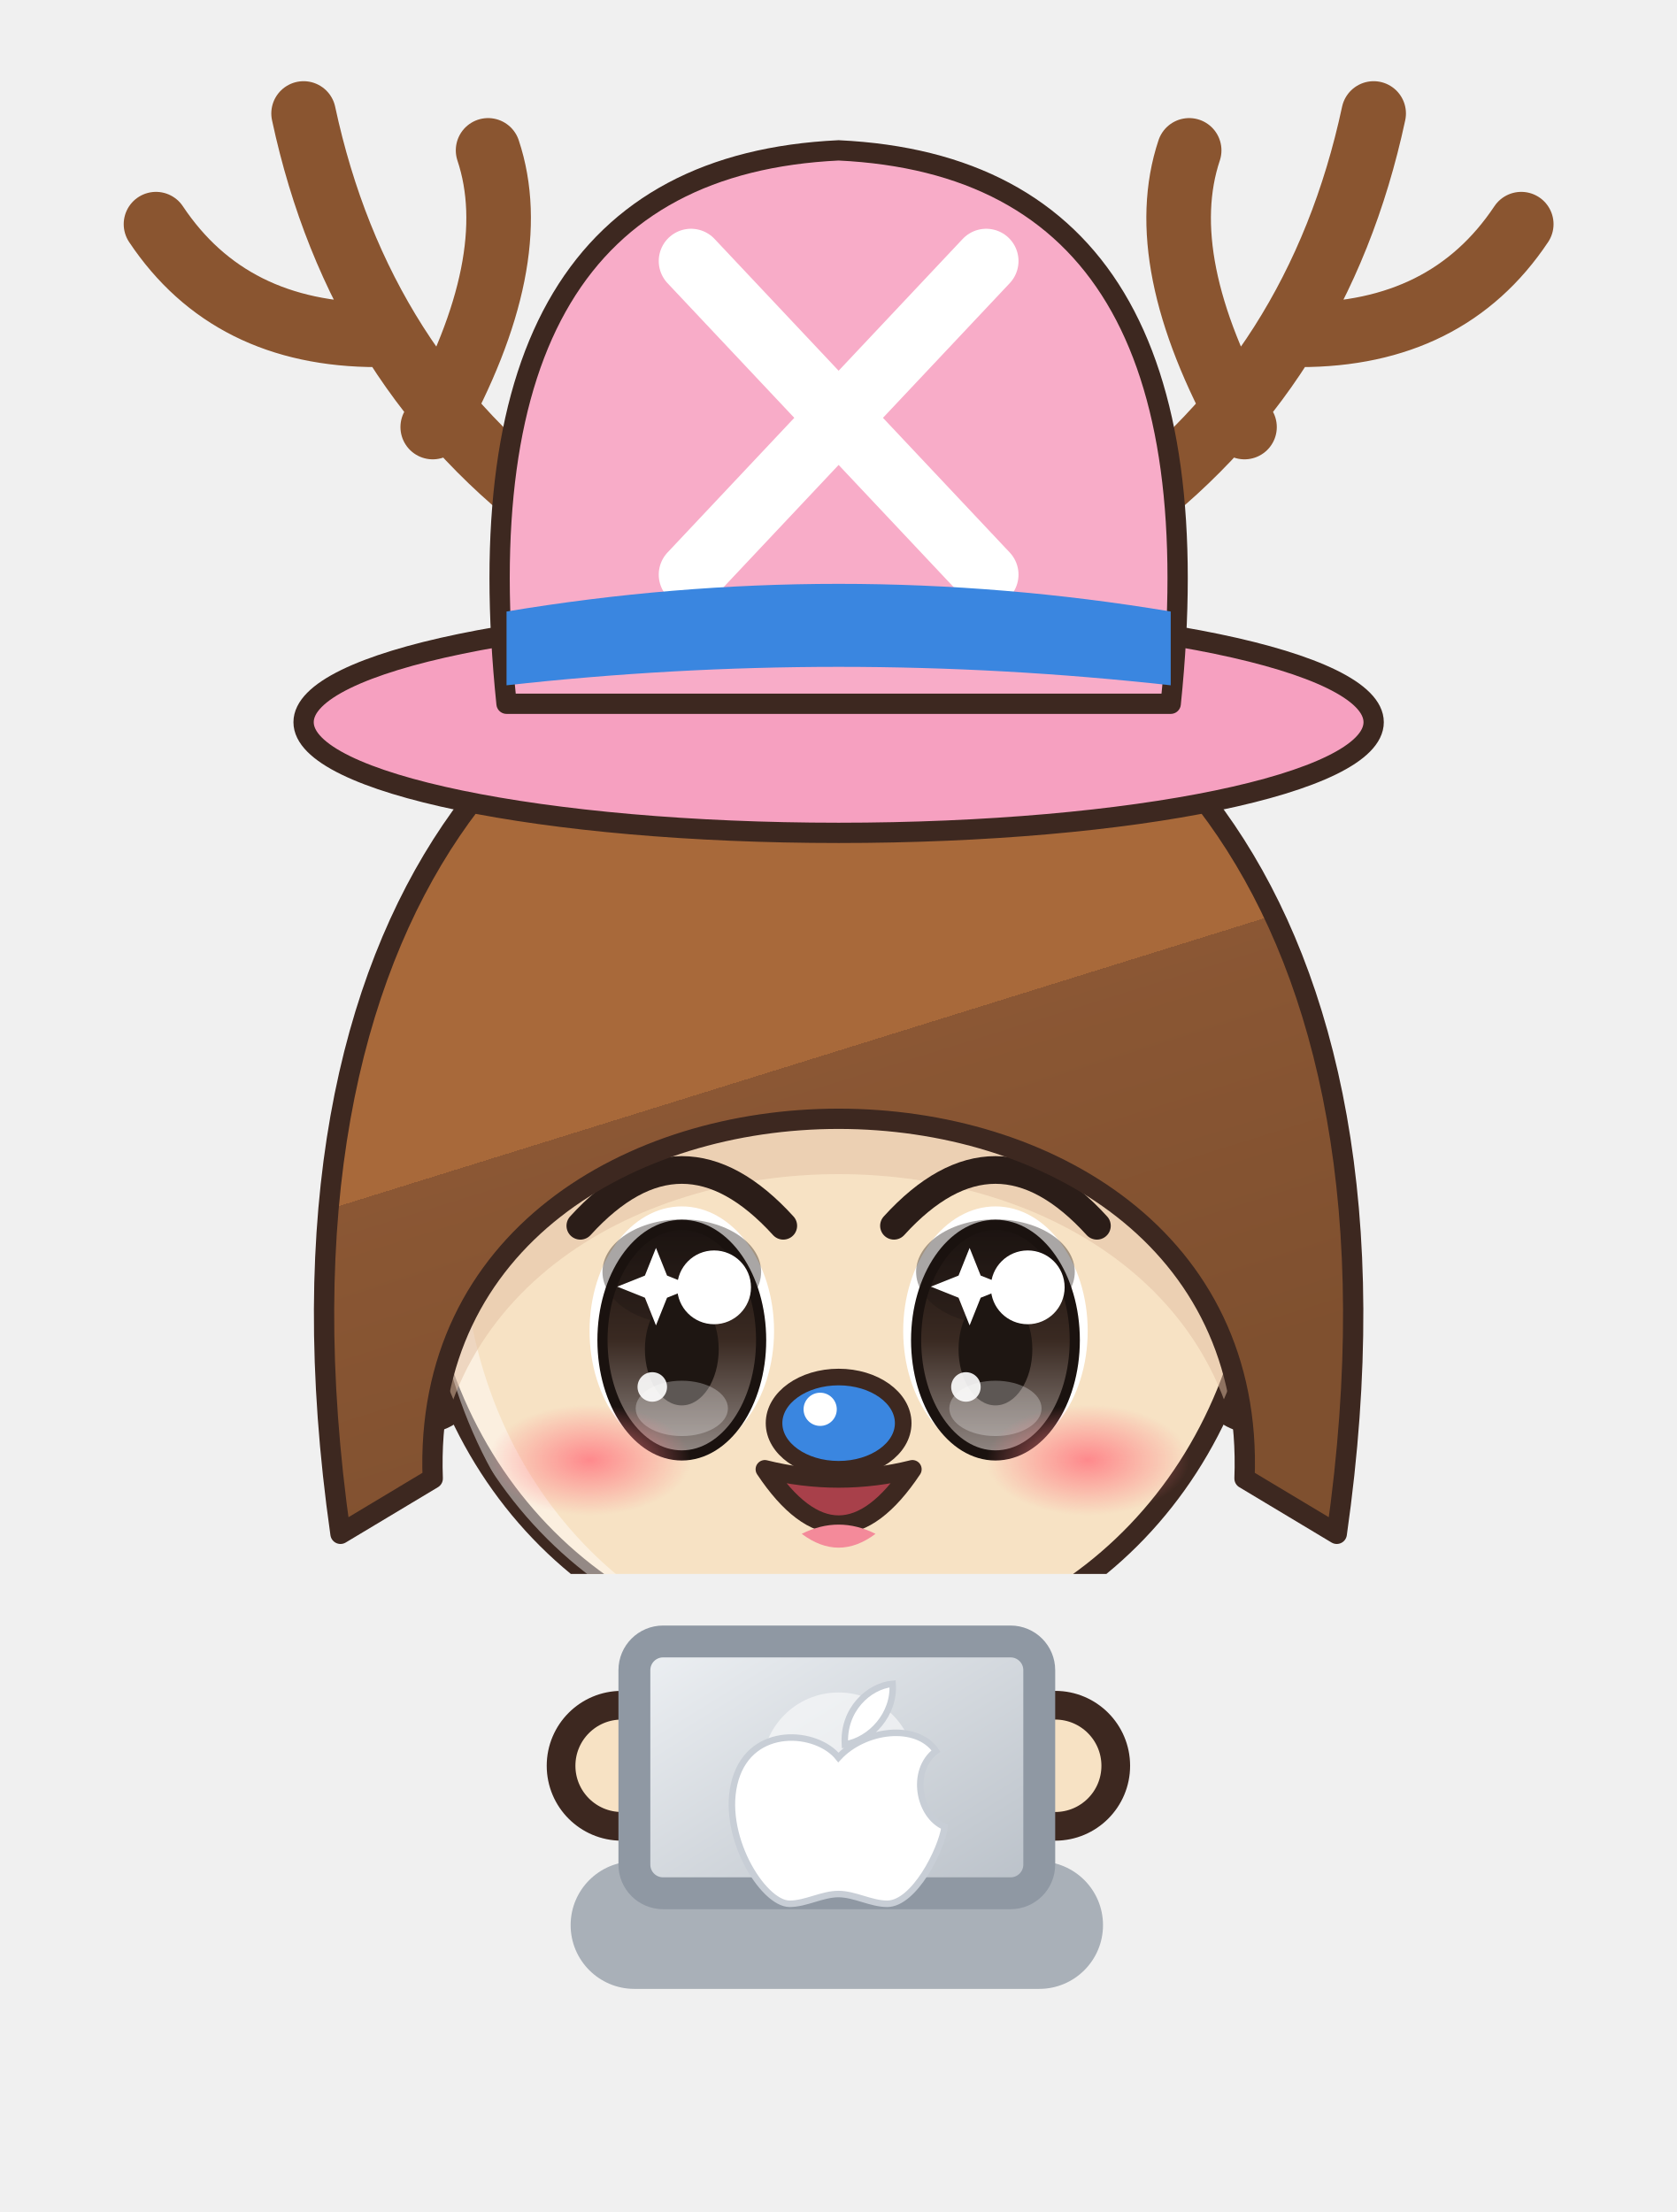
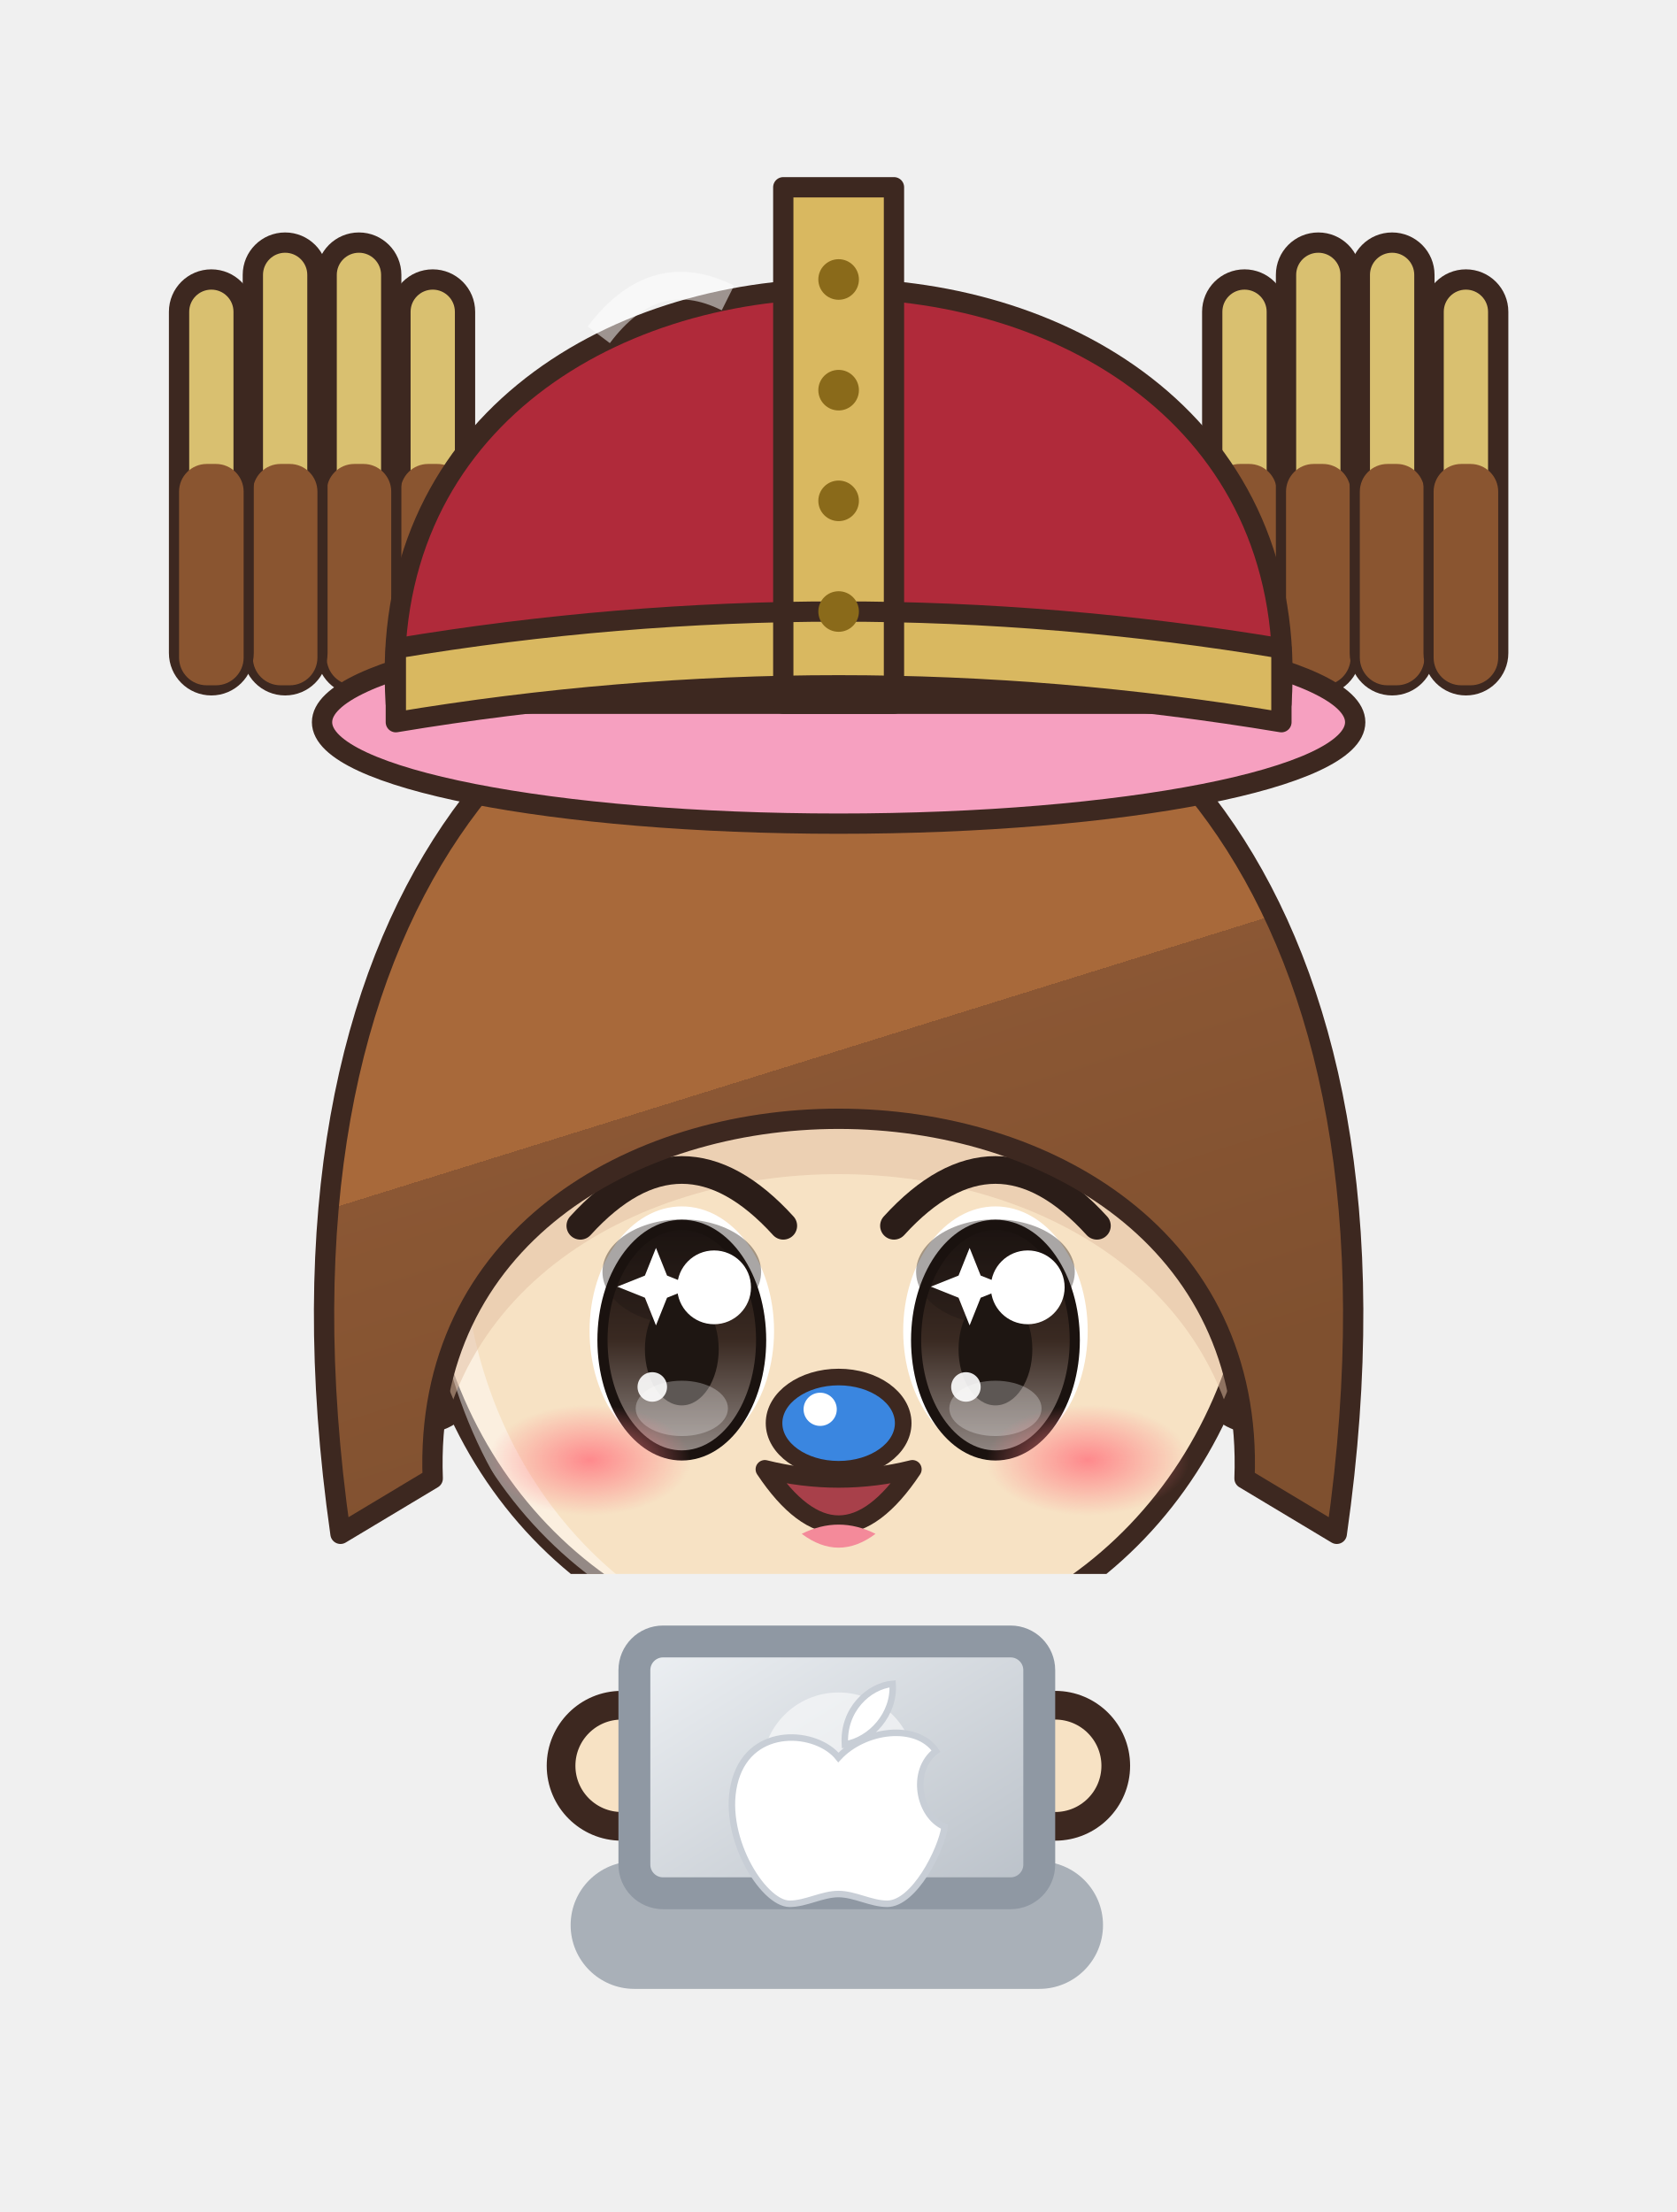
<svg xmlns="http://www.w3.org/2000/svg" viewBox="973.7 248.6 52.6 69.4" width="52.6" height="69.4">
  <svg x="973.7" y="248.6" viewBox="-120 -180 240 225.26" width="52.613" height="49.381">
    <defs>
      <linearGradient id="hair87" x1="0" y1="0" x2=".35" y2="1">
        <stop offset="0" stop-color="#b58159" />
        <stop offset=".16" stop-color="#b58159" />
        <stop offset=".16" stop-color="#a8693a" />
        <stop offset=".58" stop-color="#a8693a" />
        <stop offset=".58" stop-color="#8b5734" />
        <stop offset="1" stop-color="#7f502f" />
      </linearGradient>
      <radialGradient id="skin87" cx=".4" cy=".32" r=".85">
        <stop offset="0" stop-color="#f7e2c4" />
        <stop offset=".84" stop-color="#f7e2c4" />
        <stop offset=".84" stop-color="#eaccae" />
        <stop offset="1" stop-color="#eaccae" />
      </radialGradient>
      <linearGradient id="cloth87" x1="0" y1="0" x2=".45" y2="1">
        <stop offset="0" stop-color="#b58159" />
        <stop offset=".16" stop-color="#b58159" />
        <stop offset=".16" stop-color="#a8693a" />
        <stop offset=".6" stop-color="#a8693a" />
        <stop offset=".6" stop-color="#8e5835" />
        <stop offset="1" stop-color="#825030" />
      </linearGradient>
      <linearGradient id="iris87" x1="0" y1="0" x2="0" y2="1">
        <stop offset="0" stop-color="#1a120f" />
        <stop offset=".5" stop-color="#3a2a22" />
        <stop offset="1" stop-color="#928985" />
      </linearGradient>
      <linearGradient id="gold87" x1="0" y1="0" x2="1" y2="1">
        <stop offset="0" stop-color="#f6d27a" />
        <stop offset=".55" stop-color="#d9a63a" />
        <stop offset="1" stop-color="#a8761e" />
      </linearGradient>
      <linearGradient id="steel87" x1="0" y1="0" x2="1" y2="1">
        <stop offset="0" stop-color="#e4e8ee" />
        <stop offset=".5" stop-color="#9aa3ad" />
        <stop offset="1" stop-color="#5a606a" />
      </linearGradient>
      <linearGradient id="beard87" x1="0" y1="0" x2="0" y2="1">
        <stop offset="0" stop-color="#e6e6ea" />
        <stop offset="1" stop-color="#b8b8c2" />
      </linearGradient>
      <radialGradient id="hawkiris87" cx=".45" cy=".4" r=".7">
        <stop offset="0" stop-color="#ffe27a" />
        <stop offset=".6" stop-color="#e8a52a" />
        <stop offset="1" stop-color="#9a5a12" />
      </radialGradient>
      <linearGradient id="straw87" x1="0" y1="0" x2=".3" y2="1">
        <stop offset="0" stop-color="#ffe7aa" />
        <stop offset=".16" stop-color="#ffe7aa" />
        <stop offset=".16" stop-color="#ffe39a" />
        <stop offset=".58" stop-color="#ffe39a" />
        <stop offset=".58" stop-color="#e9b456" />
        <stop offset="1" stop-color="#d6a54f" />
      </linearGradient>
      <radialGradient id="blush87">
        <stop offset="0" stop-color="#ff7f86" stop-opacity=".9" />
        <stop offset="1" stop-color="#ff7f86" stop-opacity="0" />
      </radialGradient>
+       <pattern id="stripe87" width="12" height="10" patternUnits="userSpaceOnUse">
+         <rect width="6" height="10" fill="#e86aa0" />
+         <rect x="6" width="6" height="10" fill="#5a8ae0" />
+       </pattern>
      <clipPath id="face87">
        <path d="M -46,-4 C -47,-38 -25,-55 0,-55 C 25,-55 47,-38 46,-4 C 45,23 26,43 0,44 C -26,43 -45,23 -46,-4 Z" />
      </clipPath>
      <clipPath id="torso87">
        <path d="M -30,50 C -34,68 -28,94 -26,124 L 26,124 C 28,94 34,68 30,50 C 18,40 -18,40 -30,50 Z" />
      </clipPath>
    </defs>
    <ellipse cx="0" cy="208" rx="42" ry="7" fill="#000000" opacity=".16" />
    <g transform="translate(0,58.0) scale(1.320,1.320) translate(0,-44)" />
    <g transform="translate(0,205) scale(0.9,0.6) translate(0,-205)">
-       <path d="M -20.5,146 Q -21.5,174.0 -19,202 L -7,202 Q -4.5,174.0 -5.5,146 Z" fill="#a8693a" stroke="#3d2820" stroke-width="2.2" stroke-linejoin="round" />
-       <path d="M -23.5,118 Q -24.5,138.0 -23,158 L -3,158 Q -1.5,138.0 -2.5,118 Z" fill="#e88aa8" stroke="#3d2820" stroke-width="2.2" stroke-linejoin="round" />
-       <path d="M -9.5,124 L -9.5,154" stroke="#000000" stroke-width="4" opacity=".12" stroke-linecap="round" />
+       <path d="M -24,44 Q -60,54 -64,176 L -64.0,176.0 L -56.9,184.0 L -49.8,176.0 L -42.7,184.0 L -35.6,176.0 L -28.4,184.0 L -21.3,176.0 L -14.2,184.0 L -7.1,176.0 L 0.0,184.0 L 7.1,176.0 L 14.2,184.0 L 21.3,176.0 L 28.4,184.0 L 35.6,176.0 L 42.7,184.0 L 49.8,176.0 L 56.9,184.0 L 64.0,176.0 Q 60,54 24,44 Z" fill="#efeaf6" stroke="#3d2820" stroke-width="2" stroke-linejoin="round" />
+       <path d="M -54,168 Q -50,100 -26,56" stroke="#a7a3ac" stroke-width="2.2" fill="none" opacity=".55" />
+       <path d="M 54,168 Q 50,100 26,56" stroke="#a7a3ac" stroke-width="2.2" fill="none" opacity=".55" />
+       <path d="M -34.3,76 l -5,4 l 4,4" stroke="#a7a3ac" stroke-width="1.4" fill="none" opacity=".6" />
+       <path d="M -38.9,92 l -5,4 l 4,4" stroke="#a7a3ac" stroke-width="1.4" fill="none" opacity=".6" />
+       <path d="M -42.9,108 l -5,4 l 4,4" stroke="#a7a3ac" stroke-width="1.4" fill="none" opacity=".6" />
+       <path d="M -46.4,124 l -5,4 l 4,4" stroke="#a7a3ac" stroke-width="1.4" fill="none" opacity=".6" />
+       <path d="M -49.6,140 l -5,4 l 4,4" stroke="#a7a3ac" stroke-width="1.4" fill="none" opacity=".6" />
+       <path d="M -52.5,156 l -5,4 l 4,4" stroke="#a7a3ac" stroke-width="1.4" fill="none" opacity=".6" />
+       <path d="M 34.3,76 l 5,4 l -4,4" stroke="#a7a3ac" stroke-width="1.4" fill="none" opacity=".6" />
+       <path d="M 38.9,92 l 5,4 l -4,4" stroke="#a7a3ac" stroke-width="1.4" fill="none" opacity=".6" />
+       <path d="M 42.9,108 l 5,4 l -4,4" stroke="#a7a3ac" stroke-width="1.4" fill="none" opacity=".6" />
+       <path d="M 46.4,124 l 5,4 l -4,4" stroke="#a7a3ac" stroke-width="1.4" fill="none" opacity=".6" />
+       <path d="M 49.6,140 l 5,4 l -4,4" stroke="#a7a3ac" stroke-width="1.4" fill="none" opacity=".6" />
+       <path d="M 52.5,156 l 5,4 l -4,4" stroke="#a7a3ac" stroke-width="1.4" fill="none" opacity=".6" />
+       <path d="M -24,118 Q -32,150 -25,176 L -1,176 Q 6,150 -2,118 Z" fill="url(#stripe87)" stroke="#3d2820" stroke-width="2.2" stroke-linejoin="round" />
+       <path d="M -19,172 Q -20,187.0 -18,202 L -8,202 Q -6,187.0 -7,172 Z" fill="#a8693a" stroke="#3d2820" stroke-width="2.2" stroke-linejoin="round" />
      <ellipse cx="-13" cy="205" rx="11" ry="6" fill="#6a4228" stroke="#3d2820" stroke-width="2.2" stroke-linejoin="round" />
-       <path d="M 5.5,146 Q 4.5,174.0 7,202 L 19,202 Q 21.5,174.0 20.5,146 Z" fill="#a8693a" stroke="#3d2820" stroke-width="2.2" stroke-linejoin="round" />
-       <path d="M 2.5,118 Q 1.5,138.0 3,158 L 23,158 Q 24.5,138.0 23.5,118 Z" fill="#e88aa8" stroke="#3d2820" stroke-width="2.2" stroke-linejoin="round" />
-       <path d="M 16.5,124 L 16.5,154" stroke="#000000" stroke-width="4" opacity=".12" stroke-linecap="round" />
+       <path d="M 2,118 Q -6,150 1,176 L 25,176 Q 32,150 24,118 Z" fill="url(#stripe87)" stroke="#3d2820" stroke-width="2.2" stroke-linejoin="round" />
+       <path d="M 7,172 Q 6,187.0 8,202 L 18,202 Q 20,187.0 19,172 Z" fill="#a8693a" stroke="#3d2820" stroke-width="2.2" stroke-linejoin="round" />
      <ellipse cx="13" cy="205" rx="11" ry="6" fill="#6a4228" stroke="#3d2820" stroke-width="2.2" stroke-linejoin="round" />
      <path d="M -30,50 C -34,68 -28,94 -26,124 L 26,124 C 28,94 34,68 30,50 C 18,40 -18,40 -30,50 Z" fill="url(#cloth87)" stroke="#3d2820" stroke-width="2.2" stroke-linejoin="round" />
      <ellipse cx="0" cy="84" rx="20" ry="26" fill="#f2d6b0" />
      <g clip-path="url(#torso87)">
        <path d="M -30,50 C -34,68 -28,94 -26,124 L 26,124 C 28,94 34,68 30,50 C 18,40 -18,40 -30,50 Z" transform="translate(4,3)" fill="none" stroke="#ffffff" stroke-width="5" opacity=".3" />
        <path d="M -30,50 C -34,68 -28,94 -26,124 L 26,124 C 28,94 34,68 30,50 C 18,40 -18,40 -30,50 Z" transform="translate(-6,-2)" fill="none" stroke="#000000" stroke-width="9" opacity=".13" />
      </g>
+       <rect x="-29" y="103" width="58" height="10" fill="#8a5a3a" stroke="#3d2820" stroke-width="1.8" />
+       <rect x="-6" y="102" width="12" height="12" rx="1.5" fill="none" stroke="#e6c25a" stroke-width="2.4" />
+       <circle cx="-38.0" cy="46.0" r="8" fill="#efeaf6" stroke="#aca8b1" stroke-width="1.2" />
+       <circle cx="-28.5" cy="49.9" r="8" fill="#efeaf6" stroke="#aca8b1" stroke-width="1.2" />
+       <circle cx="-19.0" cy="52.8" r="8" fill="#efeaf6" stroke="#aca8b1" stroke-width="1.2" />
+       <circle cx="-9.5" cy="54.4" r="8" fill="#efeaf6" stroke="#aca8b1" stroke-width="1.2" />
+       <circle cx="0.0" cy="55.0" r="8" fill="#efeaf6" stroke="#aca8b1" stroke-width="1.2" />
+       <circle cx="9.5" cy="54.4" r="8" fill="#efeaf6" stroke="#aca8b1" stroke-width="1.2" />
+       <circle cx="19.0" cy="52.8" r="8" fill="#efeaf6" stroke="#aca8b1" stroke-width="1.2" />
+       <circle cx="28.5" cy="49.9" r="8" fill="#efeaf6" stroke="#aca8b1" stroke-width="1.2" />
+       <circle cx="38.0" cy="46.0" r="8" fill="#efeaf6" stroke="#aca8b1" stroke-width="1.2" />
      <path d="M -28,54 L -38,84 L -31,102" stroke="#3d2820" stroke-width="17" fill="none" stroke-linecap="round" stroke-linejoin="round" />
      <path d="M -28,54 L -38,84 L -31,102" stroke="url(#cloth87)" stroke-width="12.6" fill="none" stroke-linecap="round" stroke-linejoin="round" />
      <path d="M -28,54 L -38,84 L -31,102" transform="translate(-2.6,-1)" stroke="#ffffff" stroke-width="2.6" fill="none" stroke-linecap="round" stroke-linejoin="round" opacity=".28" />
      <path d="M 28,54 L 38,84 L 31,102" stroke="#3d2820" stroke-width="17" fill="none" stroke-linecap="round" stroke-linejoin="round" />
      <path d="M 28,54 L 38,84 L 31,102" stroke="url(#cloth87)" stroke-width="12.6" fill="none" stroke-linecap="round" stroke-linejoin="round" />
      <path d="M 28,54 L 38,84 L 31,102" transform="translate(-2.6,-1)" stroke="#ffffff" stroke-width="2.6" fill="none" stroke-linecap="round" stroke-linejoin="round" opacity=".28" />
      <circle cx="-31" cy="102" r="8.5" fill="url(#skin87)" stroke="#3d2820" stroke-width="2.2" />
      <circle cx="31" cy="102" r="8.5" fill="url(#skin87)" stroke="#3d2820" stroke-width="2.2" />
      <path d="M -44,64 L -32,62 L -31,72 L -43,74 Z" fill="#5cb87a" stroke="#3d2820" stroke-width="1.4" />
      <path d="M -10,34 L 10,34 L 9,46 Q 0,50 -9,46 Z" fill="#eaccae" />
    </g>
    <g transform="translate(0,58.0) scale(1.320,1.320) translate(0,-44)">
      <ellipse cx="-45" cy="8" rx="7" ry="10" fill="url(#skin87)" stroke="#3d2820" stroke-width="2.2" stroke-linejoin="round" />
      <ellipse cx="45" cy="8" rx="7" ry="10" fill="url(#skin87)" stroke="#3d2820" stroke-width="2.2" stroke-linejoin="round" />
      <path d="M -46,-4 C -47,-38 -25,-55 0,-55 C 25,-55 47,-38 46,-4 C 45,23 26,43 0,44 C -26,43 -45,23 -46,-4 Z" fill="url(#skin87)" stroke="#3d2820" stroke-width="2.2" stroke-linejoin="round" />
      <g clip-path="url(#face87)">
        <path d="M -46,-4 C -47,-38 -25,-55 0,-55 C 25,-55 47,-38 46,-4 C 45,23 26,43 0,44 C -26,43 -45,23 -46,-4 Z" transform="translate(3.5,2.5)" fill="none" stroke="#ffffff" stroke-width="3.4" opacity=".45" />
      </g>
      <g clip-path="url(#face87)">
        <path d="M -54,30 C -64,-40 -30,-70 0,-70 C 30,-70 64,-40 54,30 L 44,24 C 46,-28 -46,-28 -44,24 Z" transform="translate(0,6)" fill="#e1bea1" opacity=".5" />
      </g>
      <ellipse cx="-17" cy="8" rx="10" ry="13.5" fill="#ffffff" />
      <ellipse cx="-17" cy="9" rx="8.6" ry="12.5" fill="url(#iris87)" />
      <ellipse cx="-17" cy="1.6" rx="8.6" ry="5.7" fill="#1e1612" opacity=".38" />
      <ellipse cx="-17" cy="9" rx="8.6" ry="12.5" fill="none" stroke="#1a120f" stroke-width="1.1" />
      <ellipse cx="-17" cy="10" rx="4" ry="6.075" fill="#1e1612" />
      <ellipse cx="-17" cy="16.4" rx="5" ry="3.0" fill="#ffffff" opacity=".28" />
      <circle cx="-13.5" cy="3.275" r="4" fill="#ffffff" />
      <circle cx="-20.2" cy="14.075" r="1.6" fill="#ffffff" opacity=".9" />
      <path d="M -21,2 l 1.2,-3 l 1.2,3 l 3,1.2 l -3,1.2 l -1.2,3 l -1.2,-3 l -3,-1.2 Z" fill="#ffffff" />
      <path d="M -28,-3.4 Q -17,-15.5 -6,-3.4" stroke="#2b1d18" stroke-width="3" fill="none" stroke-linecap="round" />
      <path d="M -25,-19.5 Q -17,-23.5 -9,-19.5" stroke="#6f462a" stroke-width="2.4" fill="none" stroke-linecap="round" />
      <ellipse cx="17" cy="8" rx="10" ry="13.5" fill="#ffffff" />
      <ellipse cx="17" cy="9" rx="8.6" ry="12.5" fill="url(#iris87)" />
      <ellipse cx="17" cy="1.6" rx="8.6" ry="5.7" fill="#1e1612" opacity=".38" />
      <ellipse cx="17" cy="9" rx="8.6" ry="12.5" fill="none" stroke="#1a120f" stroke-width="1.1" />
      <ellipse cx="17" cy="10" rx="4" ry="6.075" fill="#1e1612" />
      <ellipse cx="17" cy="16.4" rx="5" ry="3.0" fill="#ffffff" opacity=".28" />
      <circle cx="20.5" cy="3.275" r="4" fill="#ffffff" />
      <circle cx="13.8" cy="14.075" r="1.6" fill="#ffffff" opacity=".9" />
      <path d="M 13,2 l 1.2,-3 l 1.2,3 l 3,1.2 l -3,1.2 l -1.2,3 l -1.2,-3 l -3,-1.2 Z" fill="#ffffff" />
      <path d="M 6,-3.4 Q 17,-15.5 28,-3.4" stroke="#2b1d18" stroke-width="3" fill="none" stroke-linecap="round" />
      <path d="M 9,-19.5 Q 17,-23.5 25,-19.5" stroke="#6f462a" stroke-width="2.4" fill="none" stroke-linecap="round" />
      <path d="M -8,23 Q 0,35 8,23 Q 0,25 -8,23 Z" fill="#a8404a" stroke="#3d2820" stroke-width="2" stroke-linejoin="round" />
      <path d="M -4,30 Q 0,33 4,30 Q 0,28 -4,30 Z" fill="#f48a9a" />
      <ellipse cx="-27" cy="22" rx="11" ry="6" fill="url(#blush87)" opacity="1.00" />
      <ellipse cx="27" cy="22" rx="11" ry="6" fill="url(#blush87)" opacity="1.00" />
      <ellipse cx="0" cy="18" rx="7" ry="5" fill="#3a86e0" stroke="#3d2820" stroke-width="1.8" />
      <circle cx="-2" cy="16.5" r="1.8" fill="#ffffff" />
      <path d="M -54,30 C -64,-40 -30,-70 0,-70 C 30,-70 64,-40 54,30 L 44,24 C 46,-28 -46,-28 -44,24 Z" fill="url(#hair87)" stroke="#3d2820" stroke-width="2.2" stroke-linejoin="round" />
-       <path d="M -30,-80 Q -52,-96 -58,-124 M -50,-100 Q -66,-100 -74,-112 M -44,-90 Q -34,-108 -38,-120" stroke="#8a5530" stroke-width="7" fill="none" stroke-linecap="round" />
-       <path d="M 30,-80 Q 52,-96 58,-124 M 50,-100 Q 66,-100 74,-112 M 44,-90 Q 34,-108 38,-120" stroke="#8a5530" stroke-width="7" fill="none" stroke-linecap="round" />
-       <ellipse cx="0" cy="-58" rx="58" ry="12" fill="#f6a0c0" stroke="#3d2820" stroke-width="2.2" stroke-linejoin="round" />
-       <path d="M -36,-60 Q -42,-118 0,-120 Q 42,-118 36,-60 Z" fill="#f8acc8" stroke="#3d2820" stroke-width="2.2" stroke-linejoin="round" />
-       <path d="M -16,-108 L 16,-74 M 16,-108 L -16,-74" stroke="#ffffff" stroke-width="7" stroke-linecap="round" />
-       <path d="M -36,-70 Q 0,-76 36,-70 L 36,-62 Q 0,-66 -36,-62 Z" fill="#3a86e0" />
+       <rect x="-47.5" y="-106.0" width="7" height="44.0" rx="3.5" fill="#d9c070" stroke="#3d2820" stroke-width="2.2" stroke-linejoin="round" />
+       <rect x="-47.5" y="-86" width="7" height="24" rx="3" fill="#8a5530" />
+       <rect x="-55.5" y="-110.0" width="7" height="48.0" rx="3.5" fill="#d9c070" stroke="#3d2820" stroke-width="2.2" stroke-linejoin="round" />
+       <rect x="-55.5" y="-86" width="7" height="24" rx="3" fill="#8a5530" />
+       <rect x="-63.5" y="-110.0" width="7" height="48.0" rx="3.5" fill="#d9c070" stroke="#3d2820" stroke-width="2.2" stroke-linejoin="round" />
+       <rect x="-63.5" y="-86" width="7" height="24" rx="3" fill="#8a5530" />
+       <rect x="-71.5" y="-106.0" width="7" height="44.0" rx="3.5" fill="#d9c070" stroke="#3d2820" stroke-width="2.2" stroke-linejoin="round" />
+       <rect x="-71.5" y="-86" width="7" height="24" rx="3" fill="#8a5530" />
+       <rect x="40.5" y="-106.0" width="7" height="44.0" rx="3.5" fill="#d9c070" stroke="#3d2820" stroke-width="2.2" stroke-linejoin="round" />
+       <rect x="40.5" y="-86" width="7" height="24" rx="3" fill="#8a5530" />
+       <rect x="48.5" y="-110.0" width="7" height="48.0" rx="3.5" fill="#d9c070" stroke="#3d2820" stroke-width="2.2" stroke-linejoin="round" />
+       <rect x="48.5" y="-86" width="7" height="24" rx="3" fill="#8a5530" />
+       <rect x="56.5" y="-110.0" width="7" height="48.0" rx="3.5" fill="#d9c070" stroke="#3d2820" stroke-width="2.2" stroke-linejoin="round" />
+       <rect x="56.5" y="-86" width="7" height="24" rx="3" fill="#8a5530" />
+       <rect x="64.5" y="-106.0" width="7" height="44.0" rx="3.5" fill="#d9c070" stroke="#3d2820" stroke-width="2.2" stroke-linejoin="round" />
+       <rect x="64.5" y="-86" width="7" height="24" rx="3" fill="#8a5530" />
+       <ellipse cx="0" cy="-58" rx="56" ry="11" fill="#f6a0c0" stroke="#3d2820" stroke-width="2.2" stroke-linejoin="round" />
+       <path d="M -48,-60 C -52,-120 52,-120 48,-60 Z" fill="#b02a3a" stroke="#3d2820" stroke-width="2.2" stroke-linejoin="round" />
+       <path d="M -6,-116 L 6,-116 L 6,-60 L -6,-60 Z M -48,-66 Q 0,-74 48,-66 L 48,-58 Q 0,-66 -48,-58 Z" fill="#d9b860" stroke="#3d2820" stroke-width="2.2" stroke-linejoin="round" />
+       <circle cx="0" cy="-106" r="2.2" fill="#8a6a1a" />
+       <circle cx="0" cy="-94" r="2.2" fill="#8a6a1a" />
+       <circle cx="0" cy="-82" r="2.2" fill="#8a6a1a" />
+       <circle cx="0" cy="-70" r="2.2" fill="#8a6a1a" />
+       <path d="M -26,-100 Q -20,-108 -12,-104" stroke="#ffffff" stroke-width="3" opacity=".5" fill="none" />
    </g>
    <g transform="translate(0,205) scale(0.9,0.6) translate(0,-205)" />
  </svg>
  <circle cx="993.2" cy="304.0" r="1.9" fill="#f7e2c4" stroke="#3d2820" stroke-width="0.9" />
  <circle cx="1006.8" cy="304.0" r="1.9" fill="#f7e2c4" stroke="#3d2820" stroke-width="0.9" />
  <defs>
    <linearGradient id="lp88" x1="0" y1="0" x2="1" y2="1">
      <stop offset="0" stop-color="#eef1f4" />
      <stop offset="1" stop-color="#b9c0c8" />
    </linearGradient>
  </defs>
  <rect x="991.6" y="307.0" width="16.7" height="4" rx="2" fill="#a9b0b8" />
  <rect x="993.6" y="300.1" width="12.7" height="7.9" rx="0.9" fill="url(#lp88)" stroke="#8f98a3" stroke-width="1" />
  <ellipse cx="1000.005" cy="304.1" rx="2.4" ry="2.4" fill="#ffffff" opacity=".55" />
  <path d="M 0,-4 C -2,-6.5 -8,-7 -9.5,-2 C -11,3 -7,9.5 -4.5,9.5 C -3,9.5 -1.5,8.6 0,8.6 C 1.5,8.6 3,9.5 4.5,9.5 C 7,9.5 9.5,4.5 9.8,2.4 C 7.4,1.4 6.6,-2.8 9,-4.6 C 7.2,-7.2 2.4,-6.6 0,-4 Z M 0.6,-5.2 C 0.4,-8.4 2.8,-10.6 5,-10.8 C 5.2,-8 3,-5.6 0.6,-5.2 Z" transform="translate(1000.0,305.1) scale(0.34)" fill="#ffffff" stroke="#c8ced6" stroke-width=".6" />
</svg>
